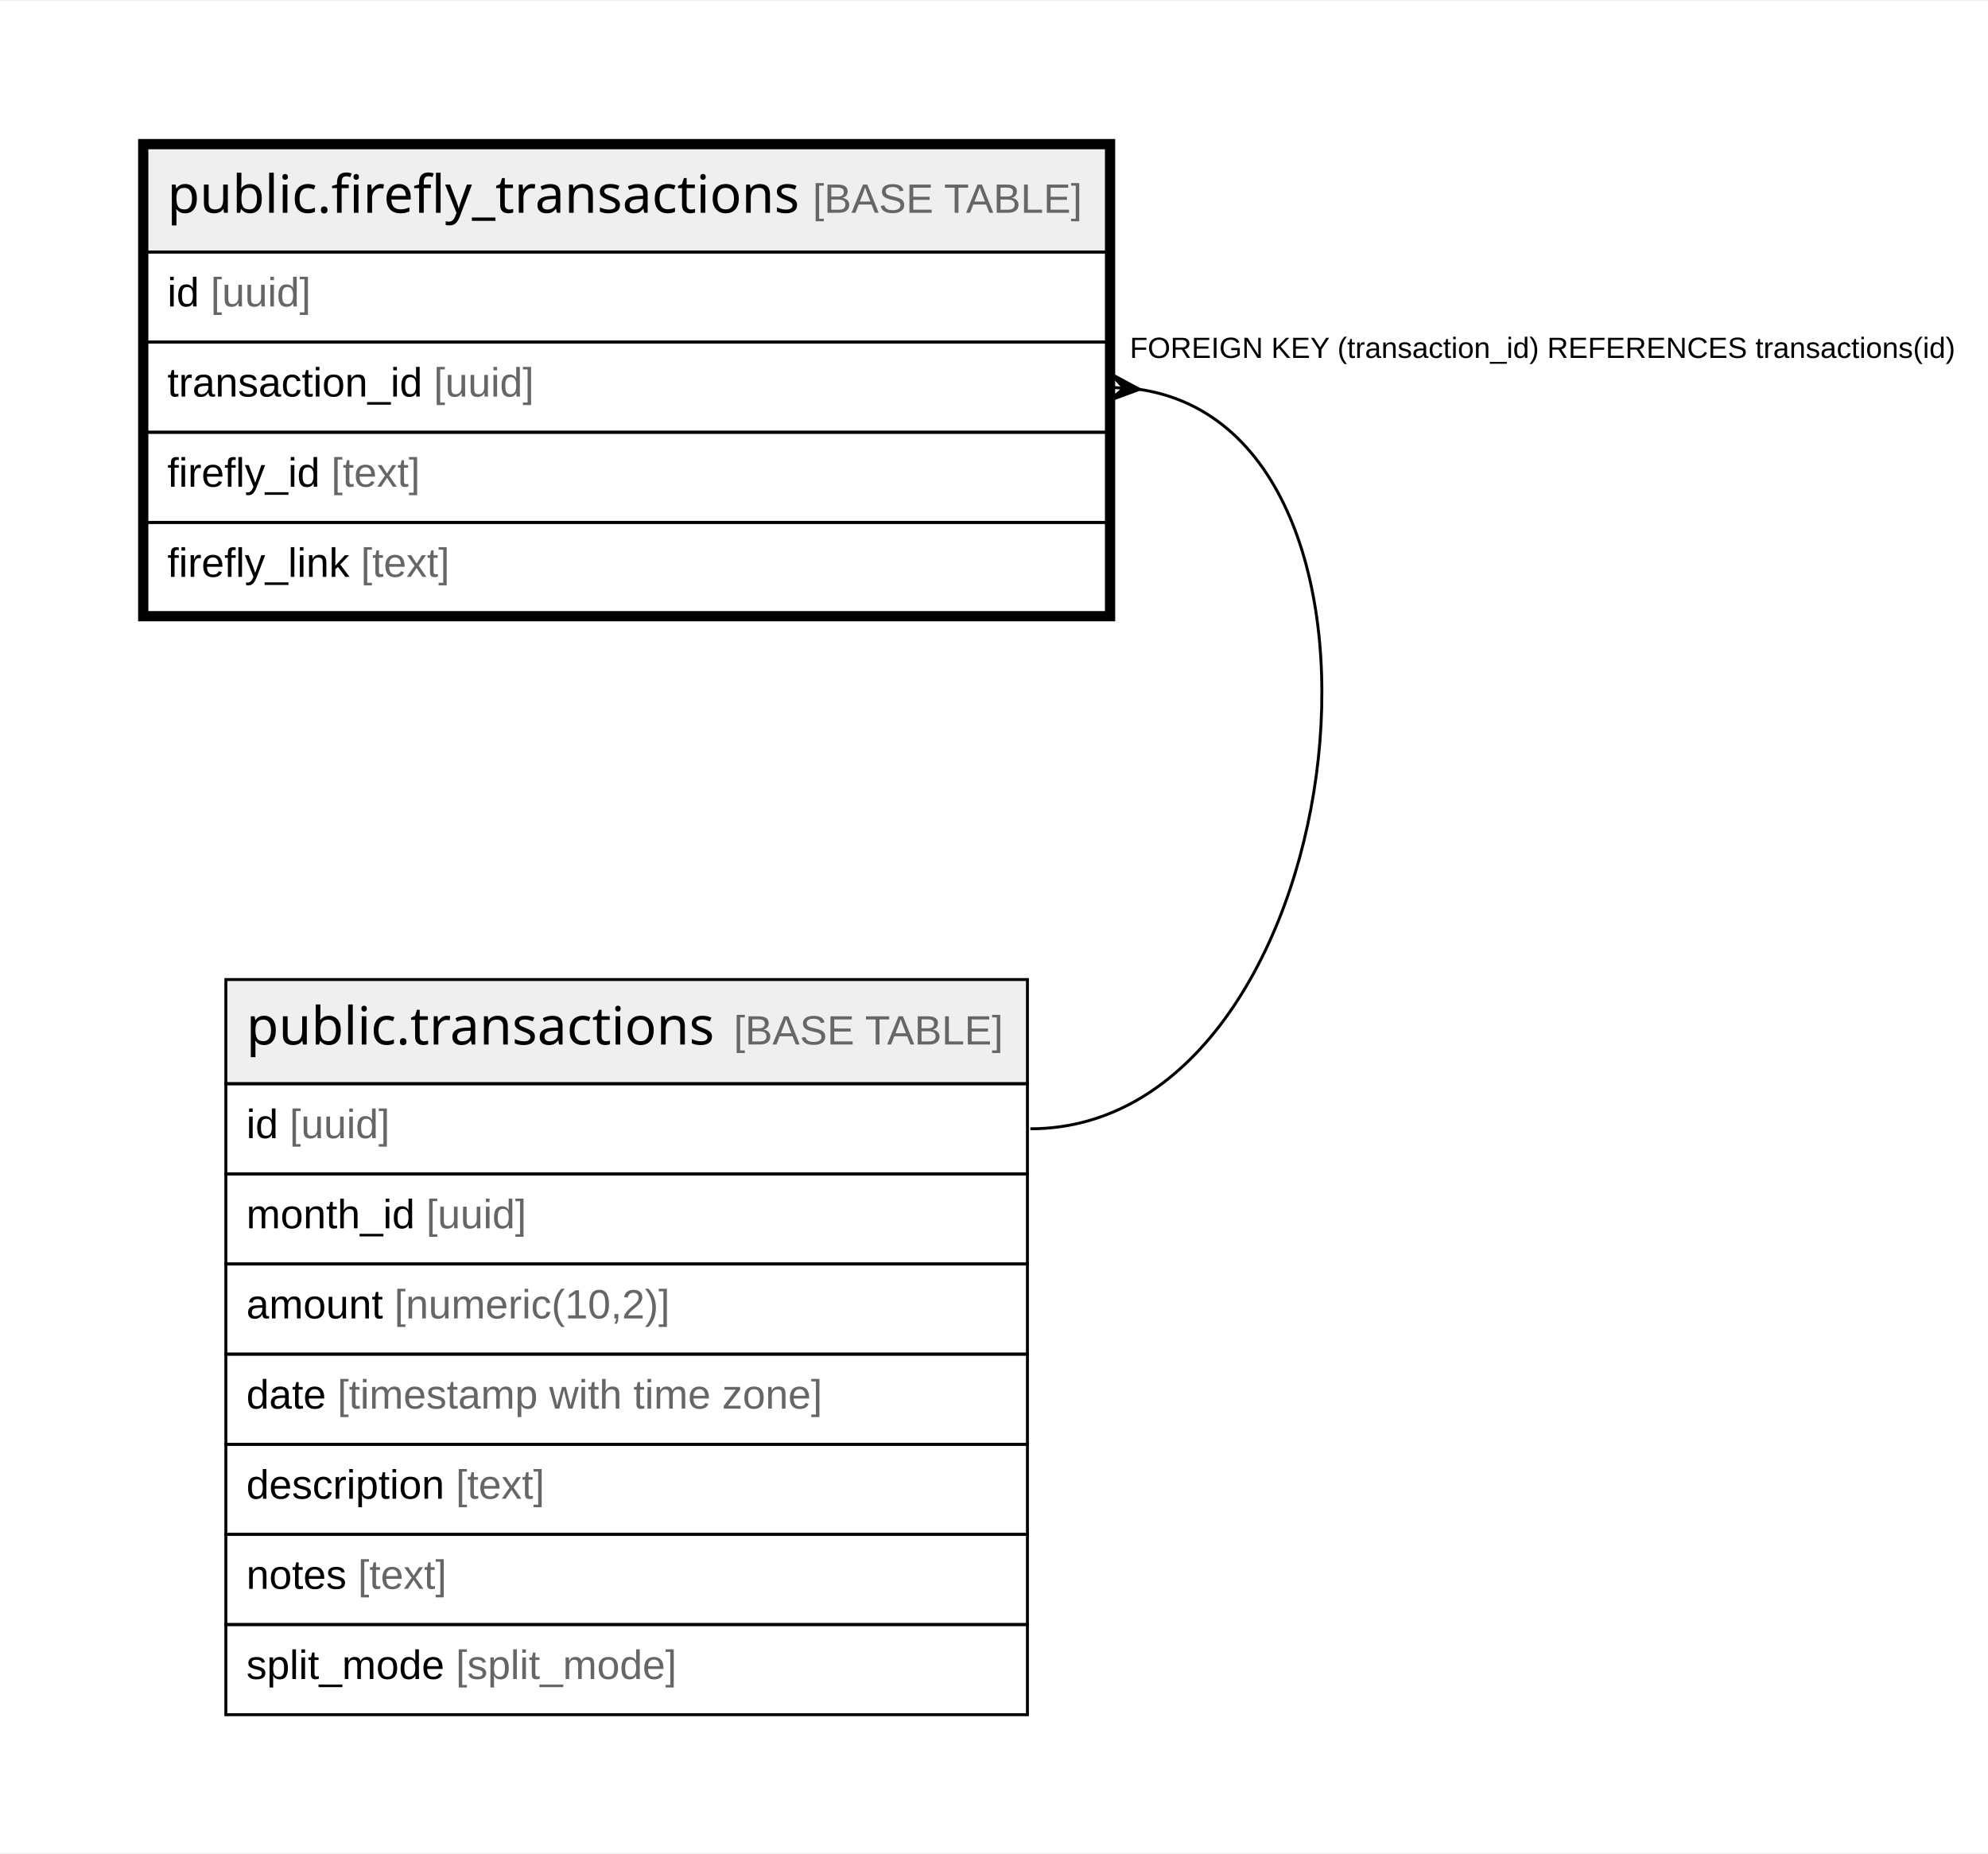
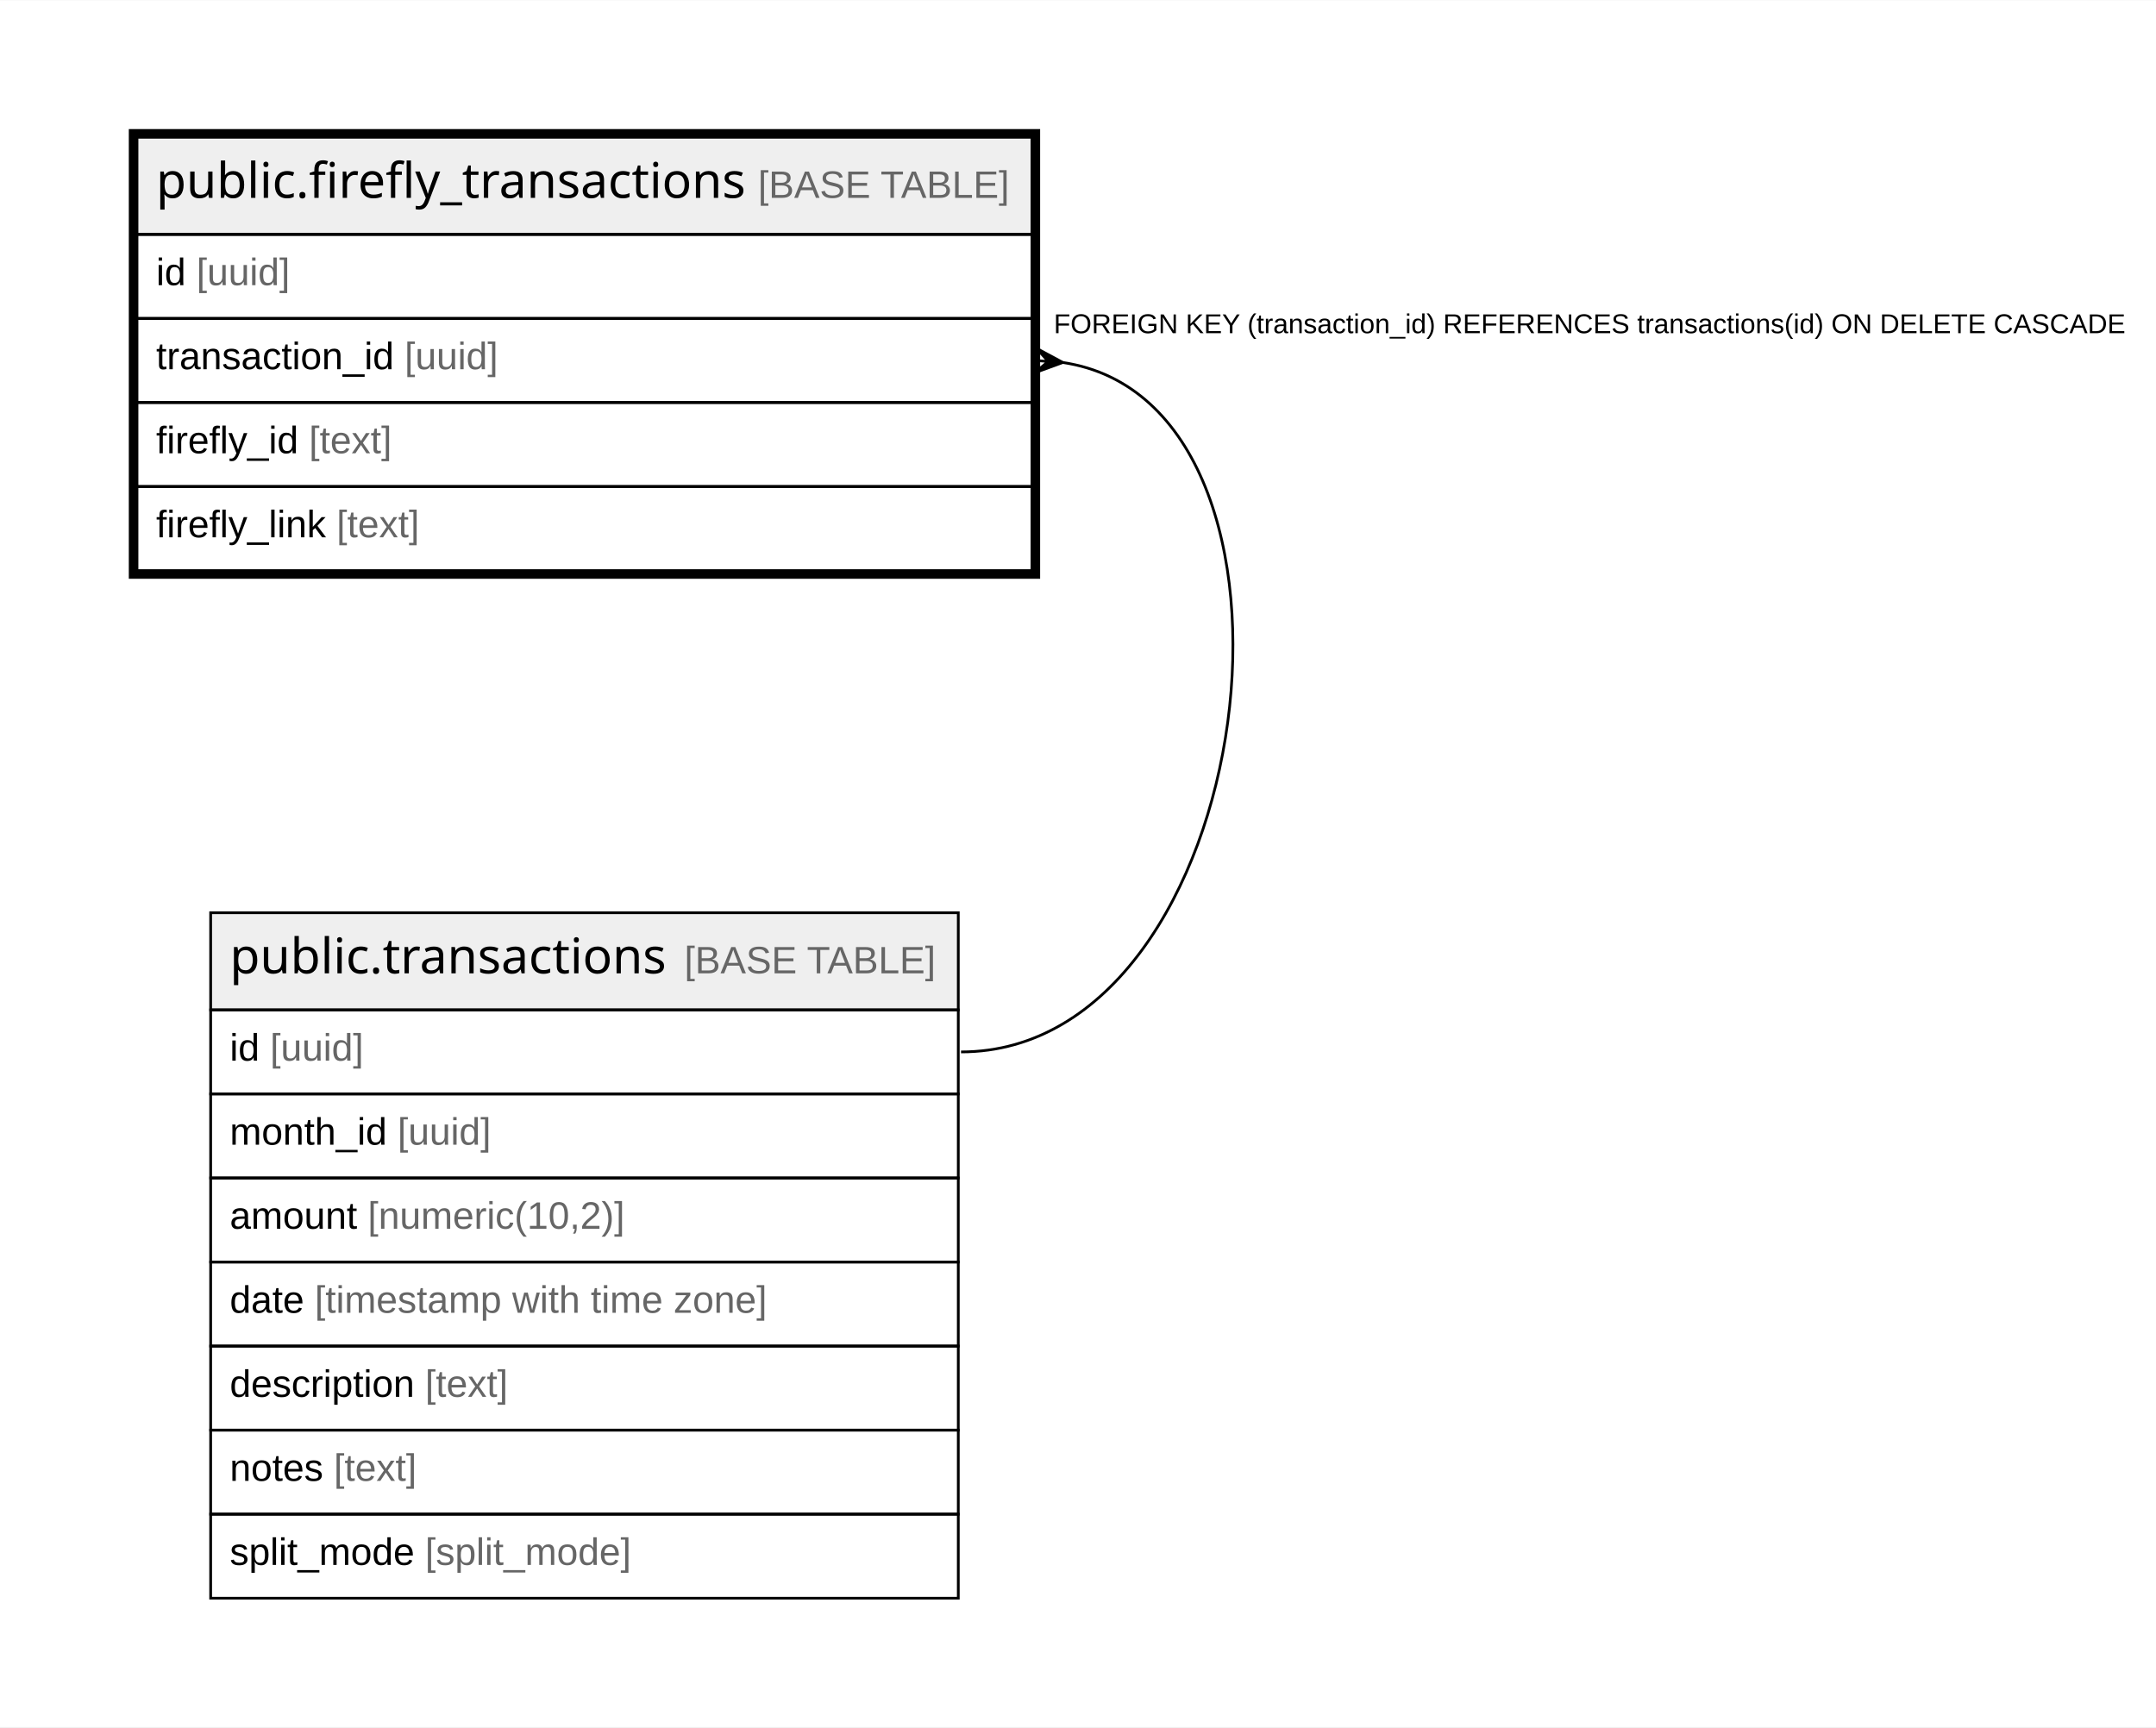
- <svg xmlns="http://www.w3.org/2000/svg" width="679pt" height="633pt" viewBox="0.00 0.00 679.43 632.80">
+ <svg xmlns="http://www.w3.org/2000/svg" width="790pt" height="633pt" viewBox="0.00 0.00 790.01 632.80">
  <g id="graph0" class="graph" transform="scale(1 1) rotate(0) translate(4 628.8)">
-     <polygon fill="white" stroke="none" points="-4,4 -4,-628.8 675.43,-628.8 675.43,4 -4,4" />
+     <polygon fill="white" stroke="none" points="-4,4 -4,-628.8 786.01,-628.8 786.01,4 -4,4" />
    <g id="node1" class="node">
      <polygon fill="#efefef" stroke="none" points="46.2,-543 46.2,-578.6 374.13,-578.6 374.13,-543 46.2,-543" />
      <polygon fill="none" stroke="black" points="46.2,-543 46.2,-578.6 374.13,-578.6 374.13,-543 46.2,-543" />
      <text text-anchor="start" x="53.2" y="-556.4" font-family="Arial Bold" font-size="18.00">public.firefly_transactions</text>
      <text text-anchor="start" x="242.64" y="-556.4" font-family="Arial" font-size="14.00">    </text>
      <text text-anchor="start" x="273.76" y="-556.4" font-family="Arial" font-size="14.00" fill="#666666">[BASE TABLE]</text>
      <polygon fill="none" stroke="black" points="46.2,-512.2 46.2,-543 374.13,-543 374.13,-512.2 46.2,-512.2" />
      <text text-anchor="start" x="53.2" y="-524.4" font-family="Arial" font-size="14.00">id </text>
      <text text-anchor="start" x="67.99" y="-524.4" font-family="Arial" font-size="14.00" fill="#666666">[uuid]</text>
      <polygon fill="none" stroke="black" points="46.2,-481.4 46.2,-512.2 374.13,-512.2 374.13,-481.4 46.2,-481.4" />
      <text text-anchor="start" x="53.2" y="-493.6" font-family="Arial" font-size="14.00">transaction_id </text>
      <text text-anchor="start" x="144.25" y="-493.6" font-family="Arial" font-size="14.00" fill="#666666">[uuid]</text>
      <polygon fill="none" stroke="black" points="46.2,-450.6 46.2,-481.4 374.13,-481.4 374.13,-450.6 46.2,-450.6" />
      <text text-anchor="start" x="53.2" y="-462.8" font-family="Arial" font-size="14.00">firefly_id </text>
      <text text-anchor="start" x="109.22" y="-462.8" font-family="Arial" font-size="14.00" fill="#666666">[text]</text>
      <polygon fill="none" stroke="black" points="46.2,-419.8 46.2,-450.6 374.13,-450.6 374.13,-419.8 46.2,-419.8" />
      <text text-anchor="start" x="53.2" y="-432" font-family="Arial" font-size="14.00">firefly_link </text>
      <text text-anchor="start" x="119.33" y="-432" font-family="Arial" font-size="14.00" fill="#666666">[text]</text>
      <polygon fill="none" stroke="black" stroke-width="3" points="44.7,-418.3 44.7,-580.1 375.63,-580.1 375.63,-418.3 44.7,-418.3" />
    </g>
    <g id="node2" class="node">
      <polygon fill="#efefef" stroke="none" points="73.19,-258.8 73.19,-294.4 347.14,-294.4 347.14,-258.8 73.19,-258.8" />
      <polygon fill="none" stroke="black" points="73.19,-258.8 73.19,-294.4 347.14,-294.4 347.14,-258.8 73.19,-258.8" />
      <text text-anchor="start" x="80.19" y="-272.2" font-family="Arial Bold" font-size="18.00">public.transactions</text>
      <text text-anchor="start" x="215.65" y="-272.2" font-family="Arial" font-size="14.00">    </text>
      <text text-anchor="start" x="246.77" y="-272.2" font-family="Arial" font-size="14.00" fill="#666666">[BASE TABLE]</text>
      <polygon fill="none" stroke="black" points="73.19,-228 73.19,-258.8 347.14,-258.8 347.14,-228 73.19,-228" />
      <text text-anchor="start" x="80.19" y="-240.2" font-family="Arial" font-size="14.00">id </text>
      <text text-anchor="start" x="94.97" y="-240.2" font-family="Arial" font-size="14.00" fill="#666666">[uuid]</text>
      <polygon fill="none" stroke="black" points="73.19,-197.2 73.19,-228 347.14,-228 347.14,-197.2 73.19,-197.2" />
      <text text-anchor="start" x="80.19" y="-209.4" font-family="Arial" font-size="14.00">month_id </text>
      <text text-anchor="start" x="141.67" y="-209.4" font-family="Arial" font-size="14.00" fill="#666666">[uuid]</text>
      <polygon fill="none" stroke="black" points="73.19,-166.4 73.19,-197.2 347.14,-197.2 347.14,-166.4 73.19,-166.4" />
      <text text-anchor="start" x="80.19" y="-178.6" font-family="Arial" font-size="14.00">amount </text>
      <text text-anchor="start" x="130.77" y="-178.6" font-family="Arial" font-size="14.00" fill="#666666">[numeric(10,2)]</text>
      <polygon fill="none" stroke="black" points="73.19,-135.6 73.19,-166.4 347.14,-166.4 347.14,-135.6 73.19,-135.6" />
      <text text-anchor="start" x="80.19" y="-147.8" font-family="Arial" font-size="14.00">date </text>
      <text text-anchor="start" x="111.32" y="-147.8" font-family="Arial" font-size="14.00" fill="#666666">[timestamp with time zone]</text>
      <polygon fill="none" stroke="black" points="73.19,-104.8 73.19,-135.6 347.14,-135.6 347.14,-104.8 73.19,-104.8" />
      <text text-anchor="start" x="80.19" y="-117" font-family="Arial" font-size="14.00">description </text>
      <text text-anchor="start" x="151.78" y="-117" font-family="Arial" font-size="14.00" fill="#666666">[text]</text>
      <polygon fill="none" stroke="black" points="73.19,-74 73.19,-104.8 347.14,-104.8 347.14,-74 73.19,-74" />
      <text text-anchor="start" x="80.19" y="-86.2" font-family="Arial" font-size="14.00">notes </text>
      <text text-anchor="start" x="118.32" y="-86.2" font-family="Arial" font-size="14.00" fill="#666666">[text]</text>
      <polygon fill="none" stroke="black" points="73.19,-43.2 73.19,-74 347.14,-74 347.14,-43.2 73.19,-43.2" />
      <text text-anchor="start" x="80.19" y="-55.4" font-family="Arial" font-size="14.00">split_mode </text>
      <text text-anchor="start" x="151.78" y="-55.4" font-family="Arial" font-size="14.00" fill="#666666">[split_mode]</text>
    </g>
    <g id="edge1" class="edge">
      <path fill="none" stroke="black" d="M385.34,-496.07C486.62,-481.21 457.86,-243.4 348.14,-243.4" />
      <polygon fill="black" stroke="black" points="385.44,-496.07 375.14,-492.29 380.12,-496.44 375.8,-496.75 375.8,-496.75 375.8,-496.75 380.12,-496.44 375.78,-501.26 385.44,-496.07" />
-       <text text-anchor="start" x="382.13" y="-506.8" font-family="Arial" font-size="10.00">FOREIGN KEY (transaction_id) REFERENCES transactions(id)</text>
+       <text text-anchor="start" x="382.13" y="-506.8" font-family="Arial" font-size="10.00">FOREIGN KEY (transaction_id) REFERENCES transactions(id) ON DELETE CASCADE</text>
    </g>
  </g>
</svg>
